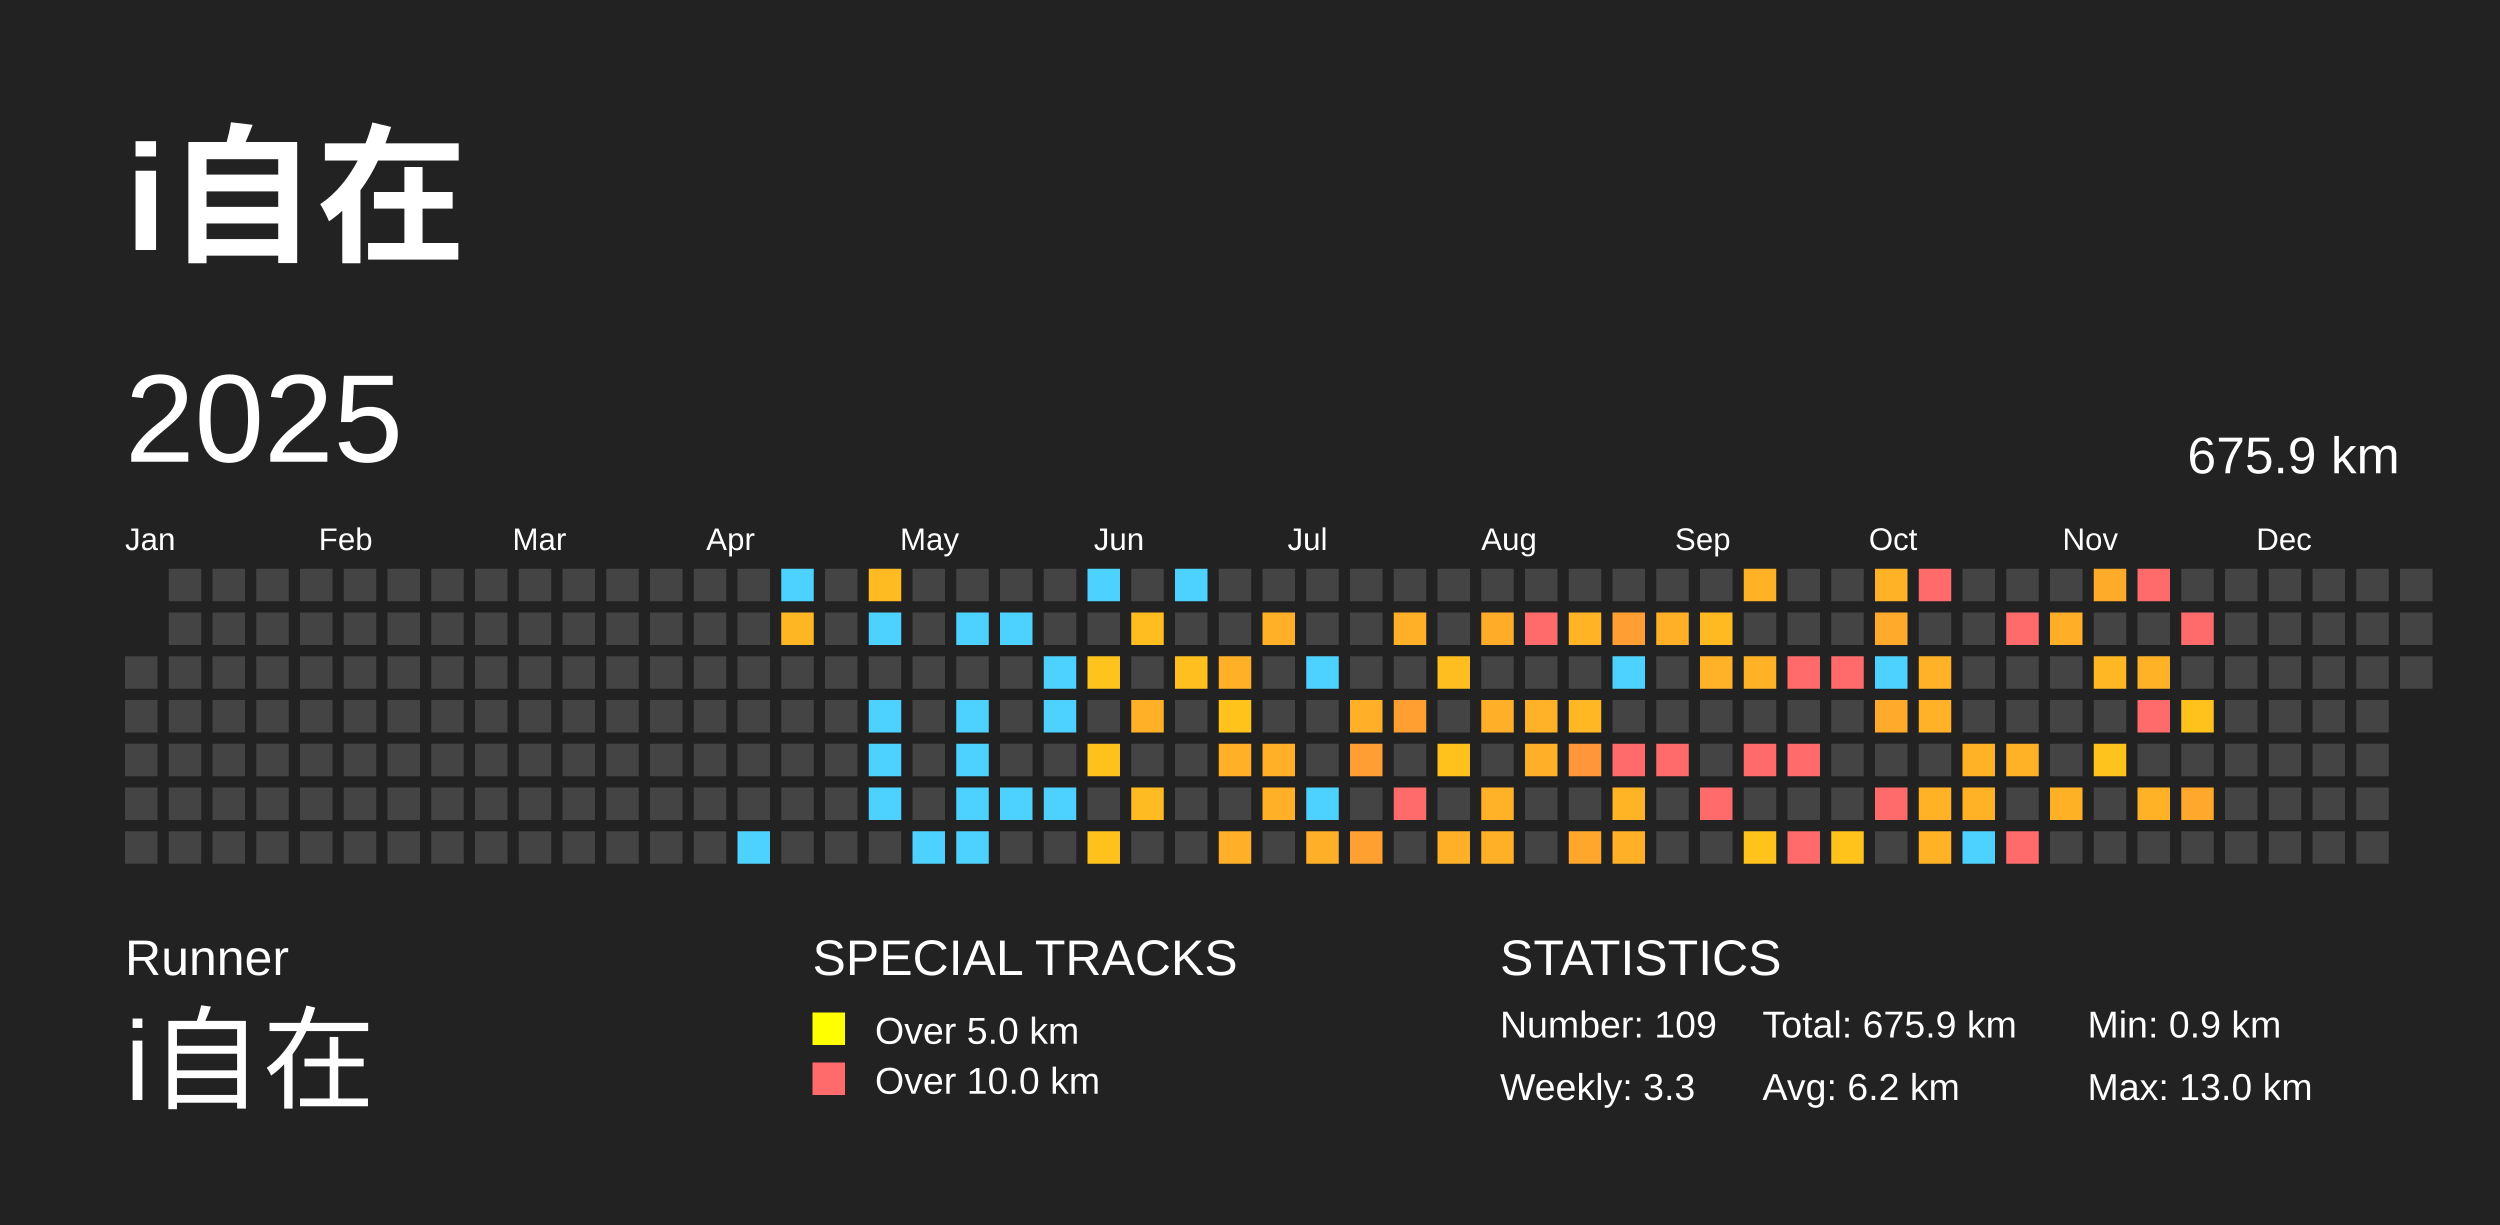
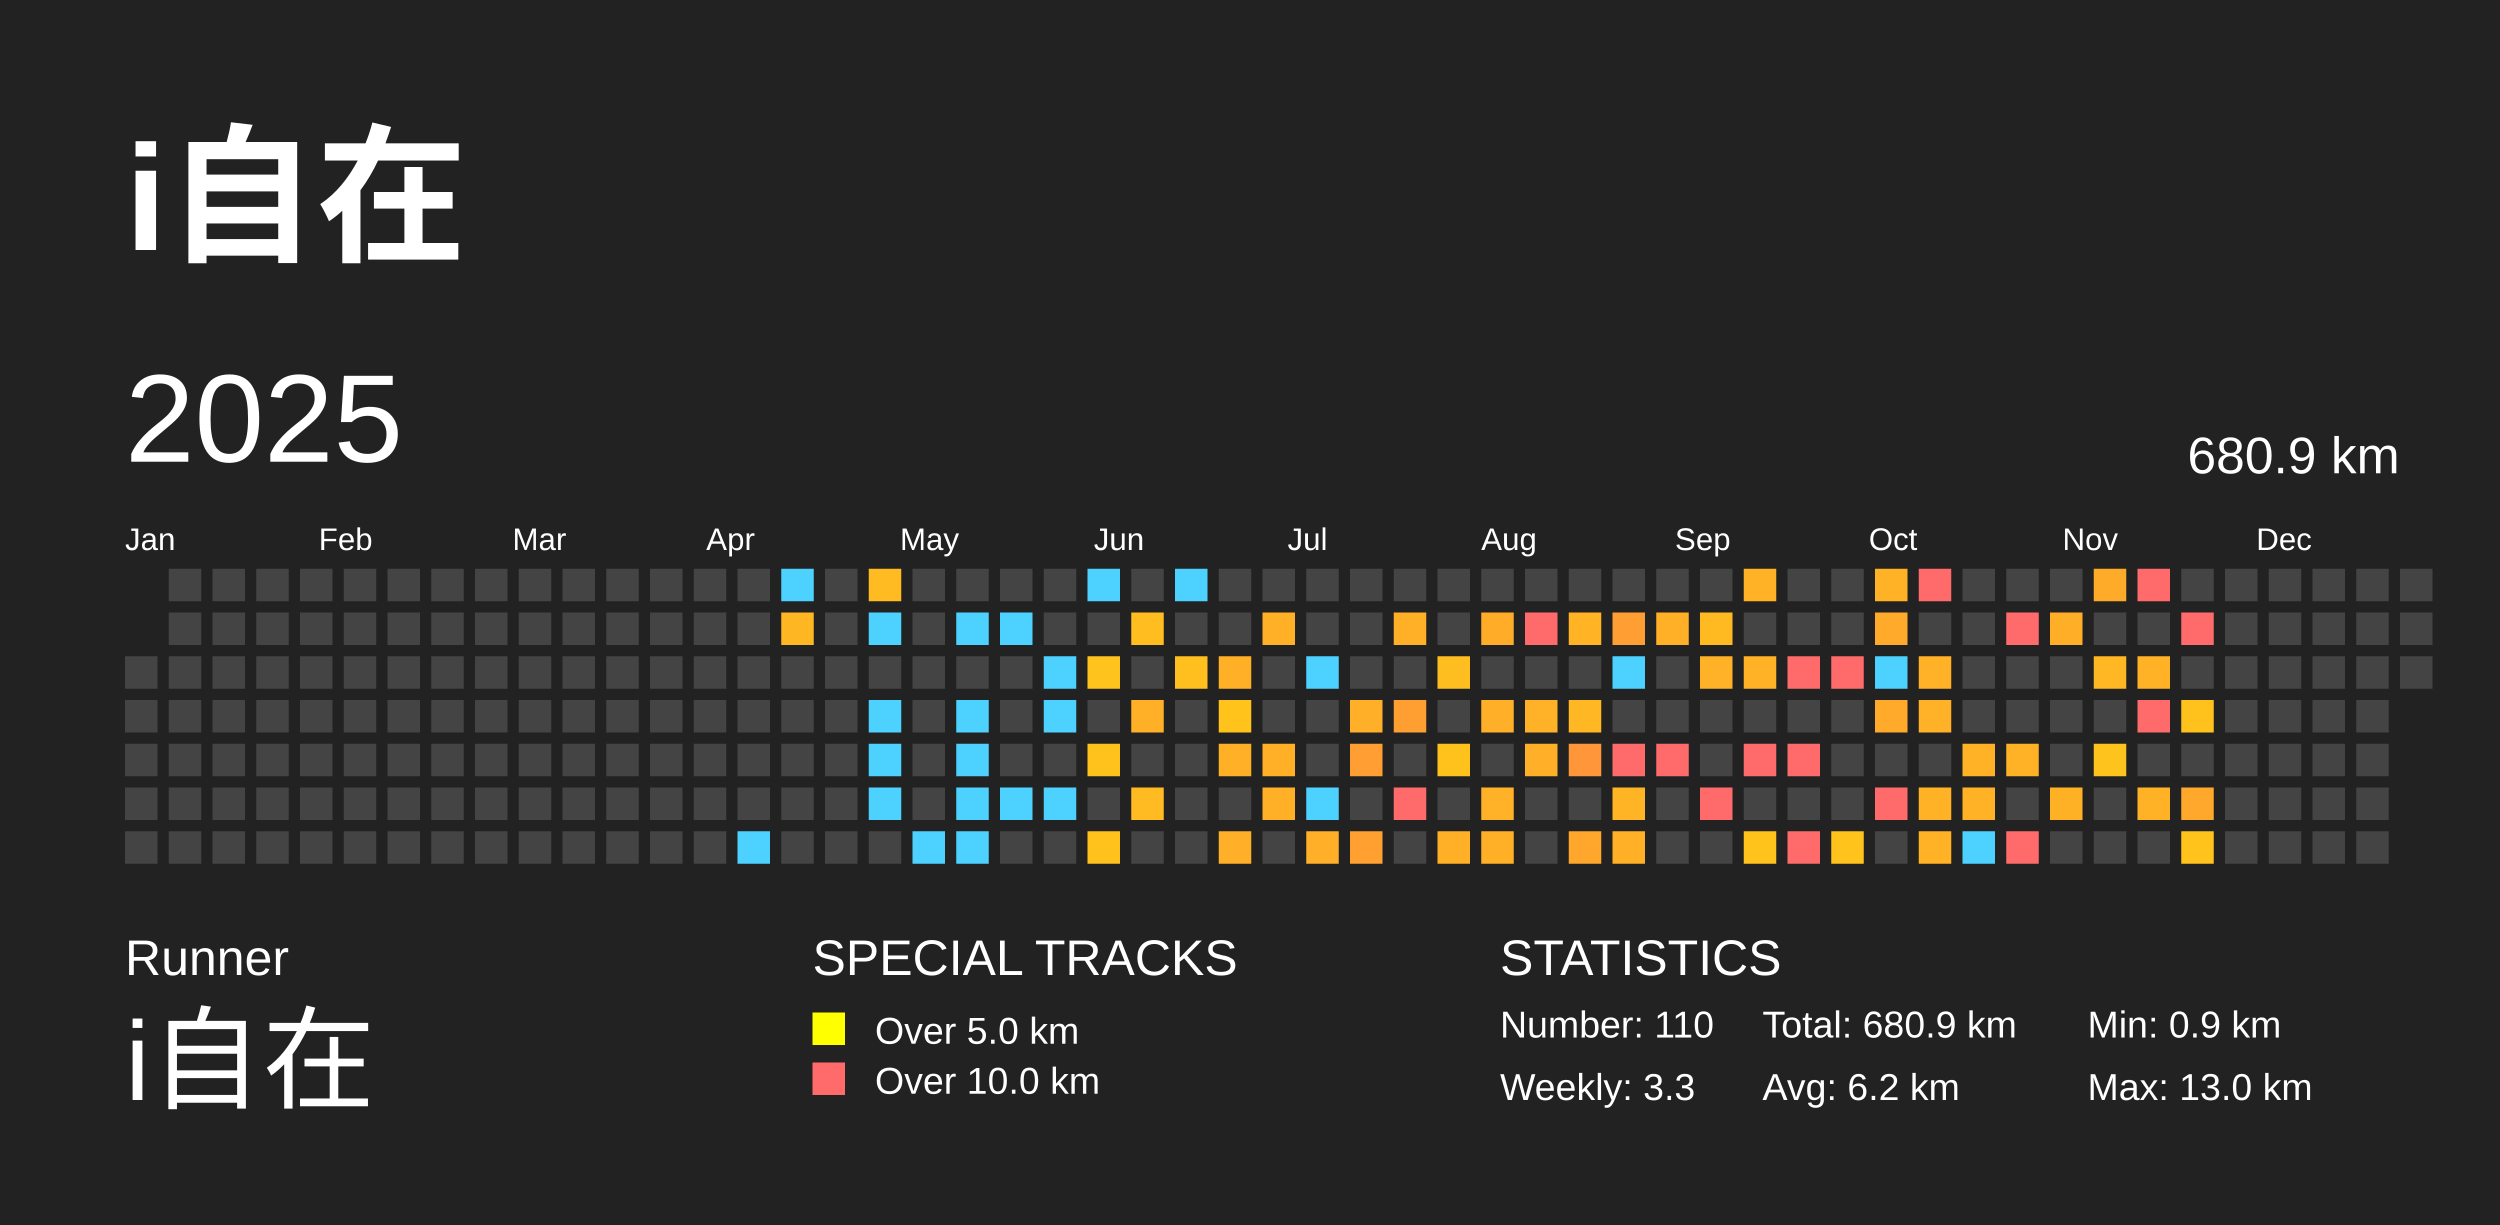
<svg xmlns="http://www.w3.org/2000/svg" baseProfile="full" height="98mm" version="1.1" viewBox="0,0,200,98" width="200mm">
  <defs />
  <rect fill="#222222" height="98" width="200" x="0" y="0" />
  <text fill="#FFFFFF" style="font-size:12px; font-family:Arial; font-weight:bold;" x="10" y="20">i自在</text>
  <text fill="#FFFFFF" style="font-size:4px; font-family:Arial" x="10" y="78">Runner</text>
  <text fill="#FFFFFF" style="font-size:9px; font-family:Arial" x="10" y="88">i自在</text>
  <text fill="#FFFFFF" style="font-size:4px; font-family:Arial" x="65" y="78">SPECIAL TRACKS</text>
  <rect fill="#FFFF00" height="2.6" width="2.6" x="65" y="81" />
  <text fill="#FFFFFF" style="font-size:3px; font-family:Arial" x="70" y="83.5">Over 5.0 km</text>
  <rect fill="#FF6B6B" height="2.6" width="2.6" x="65" y="85" />
  <text fill="#FFFFFF" style="font-size:3px; font-family:Arial" x="70" y="87.5">Over 10.0 km</text>
  <text fill="#FFFFFF" style="font-size:4px; font-family:Arial" x="120" y="78">STATISTICS</text>
-   <text fill="#FFFFFF" style="font-size:3px; font-family:Arial" x="120" y="83">Number: 109</text>
+   <text fill="#FFFFFF" style="font-size:3px; font-family:Arial" x="120" y="83">Number: 110</text>
  <text fill="#FFFFFF" style="font-size:3px; font-family:Arial" x="120" y="88">Weekly: 3.3</text>
-   <text fill="#FFFFFF" style="font-size:3px; font-family:Arial" x="141" y="83">Total: 675.9 km</text>
+   <text fill="#FFFFFF" style="font-size:3px; font-family:Arial" x="141" y="83">Total: 680.9 km</text>
  <text fill="#FFFFFF" style="font-size:3px; font-family:Arial" x="141" y="88">Avg: 6.2 km</text>
  <text fill="#FFFFFF" style="font-size:3px; font-family:Arial" x="167" y="83">Min: 0.9 km</text>
  <text fill="#FFFFFF" style="font-size:3px; font-family:Arial" x="167" y="88">Max: 13.0 km</text>
  <text dominant-baseline="hanging" fill="#FFFFFF" style="font-size:10.0px; font-family:Arial;" x="10" y="30">2025</text>
-   <text dominant-baseline="hanging" fill="#FFFFFF" style="font-size:4.125px; font-family:Arial;" x="175" y="35">675.9 km</text>
+   <text dominant-baseline="hanging" fill="#FFFFFF" style="font-size:4.125px; font-family:Arial;" x="175" y="35">680.9 km</text>
  <text fill="#FFFFFF" style="font-size:2.5px; font-family:Arial" x="10.0" y="44">Jan</text>
  <text fill="#FFFFFF" style="font-size:2.5px; font-family:Arial" x="25.5" y="44">Feb</text>
  <text fill="#FFFFFF" style="font-size:2.5px; font-family:Arial" x="41.0" y="44">Mar</text>
  <text fill="#FFFFFF" style="font-size:2.5px; font-family:Arial" x="56.5" y="44">Apr</text>
  <text fill="#FFFFFF" style="font-size:2.5px; font-family:Arial" x="72.0" y="44">May</text>
  <text fill="#FFFFFF" style="font-size:2.5px; font-family:Arial" x="87.5" y="44">Jun</text>
  <text fill="#FFFFFF" style="font-size:2.5px; font-family:Arial" x="103.0" y="44">Jul</text>
  <text fill="#FFFFFF" style="font-size:2.5px; font-family:Arial" x="118.5" y="44">Aug</text>
  <text fill="#FFFFFF" style="font-size:2.5px; font-family:Arial" x="134.0" y="44">Sep</text>
  <text fill="#FFFFFF" style="font-size:2.5px; font-family:Arial" x="149.5" y="44">Oct</text>
  <text fill="#FFFFFF" style="font-size:2.5px; font-family:Arial" x="165.0" y="44">Nov</text>
  <text fill="#FFFFFF" style="font-size:2.5px; font-family:Arial" x="180.5" y="44">Dec</text>
  <rect fill="#444444" height="2.6" width="2.6" x="10.0" y="52.5" />
  <rect fill="#444444" height="2.6" width="2.6" x="10.0" y="56.0" />
  <rect fill="#444444" height="2.6" width="2.6" x="10.0" y="59.5" />
  <rect fill="#444444" height="2.6" width="2.6" x="10.0" y="63.0" />
  <rect fill="#444444" height="2.6" width="2.6" x="10.0" y="66.5" />
  <rect fill="#444444" height="2.6" width="2.6" x="13.5" y="45.5" />
  <rect fill="#444444" height="2.6" width="2.6" x="13.5" y="49.0" />
  <rect fill="#444444" height="2.6" width="2.6" x="13.5" y="52.5" />
  <rect fill="#444444" height="2.6" width="2.6" x="13.5" y="56.0" />
  <rect fill="#444444" height="2.6" width="2.6" x="13.5" y="59.5" />
  <rect fill="#444444" height="2.6" width="2.6" x="13.5" y="63.0" />
  <rect fill="#444444" height="2.6" width="2.6" x="13.5" y="66.5" />
  <rect fill="#444444" height="2.6" width="2.6" x="17.0" y="45.5" />
  <rect fill="#444444" height="2.6" width="2.6" x="17.0" y="49.0" />
  <rect fill="#444444" height="2.6" width="2.6" x="17.0" y="52.5" />
  <rect fill="#444444" height="2.6" width="2.6" x="17.0" y="56.0" />
  <rect fill="#444444" height="2.6" width="2.6" x="17.0" y="59.5" />
  <rect fill="#444444" height="2.6" width="2.6" x="17.0" y="63.0" />
  <rect fill="#444444" height="2.6" width="2.6" x="17.0" y="66.5" />
  <rect fill="#444444" height="2.6" width="2.6" x="20.5" y="45.5" />
  <rect fill="#444444" height="2.6" width="2.6" x="20.5" y="49.0" />
  <rect fill="#444444" height="2.6" width="2.6" x="20.5" y="52.5" />
  <rect fill="#444444" height="2.6" width="2.6" x="20.5" y="56.0" />
  <rect fill="#444444" height="2.6" width="2.6" x="20.5" y="59.5" />
  <rect fill="#444444" height="2.6" width="2.6" x="20.5" y="63.0" />
  <rect fill="#444444" height="2.6" width="2.6" x="20.5" y="66.5" />
  <rect fill="#444444" height="2.6" width="2.6" x="24.0" y="45.5" />
  <rect fill="#444444" height="2.6" width="2.6" x="24.0" y="49.0" />
  <rect fill="#444444" height="2.6" width="2.6" x="24.0" y="52.5" />
  <rect fill="#444444" height="2.6" width="2.6" x="24.0" y="56.0" />
  <rect fill="#444444" height="2.6" width="2.6" x="24.0" y="59.5" />
  <rect fill="#444444" height="2.6" width="2.6" x="24.0" y="63.0" />
  <rect fill="#444444" height="2.6" width="2.6" x="24.0" y="66.5" />
  <rect fill="#444444" height="2.6" width="2.6" x="27.5" y="45.5" />
  <rect fill="#444444" height="2.6" width="2.6" x="27.5" y="49.0" />
  <rect fill="#444444" height="2.6" width="2.6" x="27.5" y="52.5" />
  <rect fill="#444444" height="2.6" width="2.6" x="27.5" y="56.0" />
  <rect fill="#444444" height="2.6" width="2.6" x="27.5" y="59.5" />
  <rect fill="#444444" height="2.6" width="2.6" x="27.5" y="63.0" />
  <rect fill="#444444" height="2.6" width="2.6" x="27.5" y="66.5" />
  <rect fill="#444444" height="2.6" width="2.6" x="31.0" y="45.5" />
  <rect fill="#444444" height="2.6" width="2.6" x="31.0" y="49.0" />
  <rect fill="#444444" height="2.6" width="2.6" x="31.0" y="52.5" />
  <rect fill="#444444" height="2.6" width="2.6" x="31.0" y="56.0" />
  <rect fill="#444444" height="2.6" width="2.6" x="31.0" y="59.5" />
  <rect fill="#444444" height="2.6" width="2.6" x="31.0" y="63.0" />
  <rect fill="#444444" height="2.6" width="2.6" x="31.0" y="66.5" />
  <rect fill="#444444" height="2.6" width="2.6" x="34.5" y="45.5" />
  <rect fill="#444444" height="2.6" width="2.6" x="34.5" y="49.0" />
  <rect fill="#444444" height="2.6" width="2.6" x="34.5" y="52.5" />
  <rect fill="#444444" height="2.6" width="2.6" x="34.5" y="56.0" />
  <rect fill="#444444" height="2.6" width="2.6" x="34.5" y="59.5" />
  <rect fill="#444444" height="2.6" width="2.6" x="34.5" y="63.0" />
  <rect fill="#444444" height="2.6" width="2.6" x="34.5" y="66.5" />
  <rect fill="#444444" height="2.6" width="2.6" x="38.0" y="45.5" />
  <rect fill="#444444" height="2.6" width="2.6" x="38.0" y="49.0" />
  <rect fill="#444444" height="2.6" width="2.6" x="38.0" y="52.5" />
  <rect fill="#444444" height="2.6" width="2.6" x="38.0" y="56.0" />
  <rect fill="#444444" height="2.6" width="2.6" x="38.0" y="59.5" />
  <rect fill="#444444" height="2.6" width="2.6" x="38.0" y="63.0" />
  <rect fill="#444444" height="2.6" width="2.6" x="38.0" y="66.5" />
  <rect fill="#444444" height="2.6" width="2.6" x="41.5" y="45.5" />
  <rect fill="#444444" height="2.6" width="2.6" x="41.5" y="49.0" />
  <rect fill="#444444" height="2.6" width="2.6" x="41.5" y="52.5" />
  <rect fill="#444444" height="2.6" width="2.6" x="41.5" y="56.0" />
  <rect fill="#444444" height="2.6" width="2.6" x="41.5" y="59.5" />
  <rect fill="#444444" height="2.6" width="2.6" x="41.5" y="63.0" />
  <rect fill="#444444" height="2.6" width="2.6" x="41.5" y="66.5" />
  <rect fill="#444444" height="2.6" width="2.6" x="45.0" y="45.5" />
  <rect fill="#444444" height="2.6" width="2.6" x="45.0" y="49.0" />
  <rect fill="#444444" height="2.6" width="2.6" x="45.0" y="52.5" />
  <rect fill="#444444" height="2.6" width="2.6" x="45.0" y="56.0" />
  <rect fill="#444444" height="2.6" width="2.6" x="45.0" y="59.5" />
  <rect fill="#444444" height="2.6" width="2.6" x="45.0" y="63.0" />
  <rect fill="#444444" height="2.6" width="2.6" x="45.0" y="66.5" />
  <rect fill="#444444" height="2.6" width="2.6" x="48.5" y="45.5" />
  <rect fill="#444444" height="2.6" width="2.6" x="48.5" y="49.0" />
  <rect fill="#444444" height="2.6" width="2.6" x="48.5" y="52.5" />
  <rect fill="#444444" height="2.6" width="2.6" x="48.5" y="56.0" />
  <rect fill="#444444" height="2.6" width="2.6" x="48.5" y="59.5" />
  <rect fill="#444444" height="2.6" width="2.6" x="48.5" y="63.0" />
  <rect fill="#444444" height="2.6" width="2.6" x="48.5" y="66.5" />
  <rect fill="#444444" height="2.6" width="2.6" x="52.0" y="45.5" />
  <rect fill="#444444" height="2.6" width="2.6" x="52.0" y="49.0" />
  <rect fill="#444444" height="2.6" width="2.6" x="52.0" y="52.5" />
  <rect fill="#444444" height="2.6" width="2.6" x="52.0" y="56.0" />
  <rect fill="#444444" height="2.6" width="2.6" x="52.0" y="59.5" />
  <rect fill="#444444" height="2.6" width="2.6" x="52.0" y="63.0" />
  <rect fill="#444444" height="2.6" width="2.6" x="52.0" y="66.5" />
  <rect fill="#444444" height="2.6" width="2.6" x="55.5" y="45.5" />
  <rect fill="#444444" height="2.6" width="2.6" x="55.5" y="49.0" />
  <rect fill="#444444" height="2.6" width="2.6" x="55.5" y="52.5" />
  <rect fill="#444444" height="2.6" width="2.6" x="55.5" y="56.0" />
  <rect fill="#444444" height="2.6" width="2.6" x="55.5" y="59.5" />
  <rect fill="#444444" height="2.6" width="2.6" x="55.5" y="63.0" />
  <rect fill="#444444" height="2.6" width="2.6" x="55.5" y="66.5" />
  <rect fill="#444444" height="2.6" width="2.6" x="59.0" y="45.5" />
  <rect fill="#444444" height="2.6" width="2.6" x="59.0" y="49.0" />
  <rect fill="#444444" height="2.6" width="2.6" x="59.0" y="52.5" />
  <rect fill="#444444" height="2.6" width="2.6" x="59.0" y="56.0" />
  <rect fill="#444444" height="2.6" width="2.6" x="59.0" y="59.5" />
  <rect fill="#444444" height="2.6" width="2.6" x="59.0" y="63.0" />
  <rect fill="#4dd2ff" height="2.6" width="2.6" x="59.0" y="66.5" />
  <rect fill="#4dd2ff" height="2.6" width="2.6" x="62.5" y="45.5" />
  <rect fill="#ffb623" height="2.6" width="2.6" x="62.5" y="49.0" />
  <rect fill="#444444" height="2.6" width="2.6" x="62.5" y="52.5" />
  <rect fill="#444444" height="2.6" width="2.6" x="62.5" y="56.0" />
  <rect fill="#444444" height="2.6" width="2.6" x="62.5" y="59.5" />
  <rect fill="#444444" height="2.6" width="2.6" x="62.5" y="63.0" />
  <rect fill="#444444" height="2.6" width="2.6" x="62.5" y="66.5" />
  <rect fill="#444444" height="2.6" width="2.6" x="66.0" y="45.5" />
  <rect fill="#444444" height="2.6" width="2.6" x="66.0" y="49.0" />
  <rect fill="#444444" height="2.6" width="2.6" x="66.0" y="52.5" />
  <rect fill="#444444" height="2.6" width="2.6" x="66.0" y="56.0" />
  <rect fill="#444444" height="2.6" width="2.6" x="66.0" y="59.5" />
  <rect fill="#444444" height="2.6" width="2.6" x="66.0" y="63.0" />
  <rect fill="#444444" height="2.6" width="2.6" x="66.0" y="66.5" />
  <rect fill="#ffbb21" height="2.6" width="2.6" x="69.5" y="45.5" />
  <rect fill="#4dd2ff" height="2.6" width="2.6" x="69.5" y="49.0" />
  <rect fill="#444444" height="2.6" width="2.6" x="69.5" y="52.5" />
  <rect fill="#4dd2ff" height="2.6" width="2.6" x="69.5" y="56.0" />
  <rect fill="#4dd2ff" height="2.6" width="2.6" x="69.5" y="59.5" />
  <rect fill="#4dd2ff" height="2.6" width="2.6" x="69.5" y="63.0" />
  <rect fill="#444444" height="2.6" width="2.6" x="69.5" y="66.5" />
  <rect fill="#444444" height="2.6" width="2.6" x="73.0" y="45.5" />
  <rect fill="#444444" height="2.6" width="2.6" x="73.0" y="49.0" />
  <rect fill="#444444" height="2.6" width="2.6" x="73.0" y="52.5" />
  <rect fill="#444444" height="2.6" width="2.6" x="73.0" y="56.0" />
  <rect fill="#444444" height="2.6" width="2.6" x="73.0" y="59.5" />
  <rect fill="#444444" height="2.6" width="2.6" x="73.0" y="63.0" />
  <rect fill="#4dd2ff" height="2.6" width="2.6" x="73.0" y="66.5" />
  <rect fill="#444444" height="2.6" width="2.6" x="76.5" y="45.5" />
  <rect fill="#4dd2ff" height="2.6" width="2.6" x="76.5" y="49.0" />
  <rect fill="#444444" height="2.6" width="2.6" x="76.5" y="52.5" />
  <rect fill="#4dd2ff" height="2.6" width="2.6" x="76.5" y="56.0" />
  <rect fill="#4dd2ff" height="2.6" width="2.6" x="76.5" y="59.5" />
  <rect fill="#4dd2ff" height="2.6" width="2.6" x="76.5" y="63.0" />
  <rect fill="#4dd2ff" height="2.6" width="2.6" x="76.5" y="66.5" />
  <rect fill="#444444" height="2.6" width="2.6" x="80.0" y="45.5" />
  <rect fill="#4dd2ff" height="2.6" width="2.6" x="80.0" y="49.0" />
  <rect fill="#444444" height="2.6" width="2.6" x="80.0" y="52.5" />
  <rect fill="#444444" height="2.6" width="2.6" x="80.0" y="56.0" />
  <rect fill="#444444" height="2.6" width="2.6" x="80.0" y="59.5" />
  <rect fill="#4dd2ff" height="2.6" width="2.6" x="80.0" y="63.0" />
  <rect fill="#444444" height="2.6" width="2.6" x="80.0" y="66.5" />
  <rect fill="#444444" height="2.6" width="2.6" x="83.5" y="45.5" />
  <rect fill="#444444" height="2.6" width="2.6" x="83.5" y="49.0" />
  <rect fill="#4dd2ff" height="2.6" width="2.6" x="83.5" y="52.5" />
  <rect fill="#4dd2ff" height="2.6" width="2.6" x="83.5" y="56.0" />
  <rect fill="#444444" height="2.6" width="2.6" x="83.5" y="59.5" />
  <rect fill="#4dd2ff" height="2.6" width="2.6" x="83.5" y="63.0" />
  <rect fill="#444444" height="2.6" width="2.6" x="83.5" y="66.5" />
  <rect fill="#4dd2ff" height="2.6" width="2.6" x="87.0" y="45.5" />
  <rect fill="#444444" height="2.6" width="2.6" x="87.0" y="49.0" />
  <rect fill="#ffc31d" height="2.6" width="2.6" x="87.0" y="52.5" />
  <rect fill="#444444" height="2.6" width="2.6" x="87.0" y="56.0" />
  <rect fill="#ffc21d" height="2.6" width="2.6" x="87.0" y="59.5" />
  <rect fill="#444444" height="2.6" width="2.6" x="87.0" y="63.0" />
  <rect fill="#ffc21d" height="2.6" width="2.6" x="87.0" y="66.5" />
  <rect fill="#444444" height="2.6" width="2.6" x="90.5" y="45.5" />
  <rect fill="#ffbd1f" height="2.6" width="2.6" x="90.5" y="49.0" />
  <rect fill="#444444" height="2.6" width="2.6" x="90.5" y="52.5" />
  <rect fill="#ffb027" height="2.6" width="2.6" x="90.5" y="56.0" />
  <rect fill="#444444" height="2.6" width="2.6" x="90.5" y="59.5" />
  <rect fill="#ffbb21" height="2.6" width="2.6" x="90.5" y="63.0" />
  <rect fill="#444444" height="2.6" width="2.6" x="90.5" y="66.5" />
  <rect fill="#4dd2ff" height="2.6" width="2.6" x="94.0" y="45.5" />
  <rect fill="#444444" height="2.6" width="2.6" x="94.0" y="49.0" />
  <rect fill="#ffbf1e" height="2.6" width="2.6" x="94.0" y="52.5" />
  <rect fill="#444444" height="2.6" width="2.6" x="94.0" y="56.0" />
  <rect fill="#444444" height="2.6" width="2.6" x="94.0" y="59.5" />
  <rect fill="#444444" height="2.6" width="2.6" x="94.0" y="63.0" />
  <rect fill="#444444" height="2.6" width="2.6" x="94.0" y="66.5" />
  <rect fill="#444444" height="2.6" width="2.6" x="97.5" y="45.5" />
  <rect fill="#444444" height="2.6" width="2.6" x="97.5" y="49.0" />
  <rect fill="#ffb027" height="2.6" width="2.6" x="97.5" y="52.5" />
  <rect fill="#ffc31c" height="2.6" width="2.6" x="97.5" y="56.0" />
  <rect fill="#ffb027" height="2.6" width="2.6" x="97.5" y="59.5" />
  <rect fill="#444444" height="2.6" width="2.6" x="97.5" y="63.0" />
  <rect fill="#ffaf28" height="2.6" width="2.6" x="97.5" y="66.5" />
  <rect fill="#444444" height="2.6" width="2.6" x="101.0" y="45.5" />
  <rect fill="#ffb027" height="2.6" width="2.6" x="101.0" y="49.0" />
  <rect fill="#444444" height="2.6" width="2.6" x="101.0" y="52.5" />
  <rect fill="#444444" height="2.6" width="2.6" x="101.0" y="56.0" />
  <rect fill="#ffb027" height="2.6" width="2.6" x="101.0" y="59.5" />
  <rect fill="#ffb027" height="2.6" width="2.6" x="101.0" y="63.0" />
  <rect fill="#444444" height="2.6" width="2.6" x="101.0" y="66.5" />
  <rect fill="#444444" height="2.6" width="2.6" x="104.5" y="45.5" />
  <rect fill="#444444" height="2.6" width="2.6" x="104.5" y="49.0" />
  <rect fill="#4dd2ff" height="2.6" width="2.6" x="104.5" y="52.5" />
  <rect fill="#444444" height="2.6" width="2.6" x="104.5" y="56.0" />
  <rect fill="#444444" height="2.6" width="2.6" x="104.5" y="59.5" />
  <rect fill="#4dd2ff" height="2.6" width="2.6" x="104.5" y="63.0" />
  <rect fill="#ffaf28" height="2.6" width="2.6" x="104.5" y="66.5" />
  <rect fill="#444444" height="2.6" width="2.6" x="108.0" y="45.5" />
  <rect fill="#444444" height="2.6" width="2.6" x="108.0" y="49.0" />
  <rect fill="#444444" height="2.6" width="2.6" x="108.0" y="52.5" />
  <rect fill="#ffaf28" height="2.6" width="2.6" x="108.0" y="56.0" />
  <rect fill="#ff9e33" height="2.6" width="2.6" x="108.0" y="59.5" />
  <rect fill="#444444" height="2.6" width="2.6" x="108.0" y="63.0" />
  <rect fill="#ffa031" height="2.6" width="2.6" x="108.0" y="66.5" />
  <rect fill="#444444" height="2.6" width="2.6" x="111.5" y="45.5" />
  <rect fill="#ffb027" height="2.6" width="2.6" x="111.5" y="49.0" />
  <rect fill="#444444" height="2.6" width="2.6" x="111.5" y="52.5" />
  <rect fill="#ff9f32" height="2.6" width="2.6" x="111.5" y="56.0" />
  <rect fill="#444444" height="2.6" width="2.6" x="111.5" y="59.5" />
  <rect fill="#FF6B6B" height="2.6" width="2.6" x="111.5" y="63.0" />
  <rect fill="#444444" height="2.6" width="2.6" x="111.5" y="66.5" />
  <rect fill="#444444" height="2.6" width="2.6" x="115.0" y="45.5" />
  <rect fill="#444444" height="2.6" width="2.6" x="115.0" y="49.0" />
  <rect fill="#ffbe1f" height="2.6" width="2.6" x="115.0" y="52.5" />
  <rect fill="#444444" height="2.6" width="2.6" x="115.0" y="56.0" />
  <rect fill="#ffc21d" height="2.6" width="2.6" x="115.0" y="59.5" />
  <rect fill="#444444" height="2.6" width="2.6" x="115.0" y="63.0" />
  <rect fill="#ffb027" height="2.6" width="2.6" x="115.0" y="66.5" />
  <rect fill="#444444" height="2.6" width="2.6" x="118.5" y="45.5" />
  <rect fill="#ffad29" height="2.6" width="2.6" x="118.5" y="49.0" />
  <rect fill="#444444" height="2.6" width="2.6" x="118.5" y="52.5" />
  <rect fill="#ffaf28" height="2.6" width="2.6" x="118.5" y="56.0" />
  <rect fill="#444444" height="2.6" width="2.6" x="118.5" y="59.5" />
  <rect fill="#ffb127" height="2.6" width="2.6" x="118.5" y="63.0" />
  <rect fill="#ffb027" height="2.6" width="2.6" x="118.5" y="66.5" />
  <rect fill="#444444" height="2.6" width="2.6" x="122.0" y="45.5" />
  <rect fill="#FF6B6B" height="2.6" width="2.6" x="122.0" y="49.0" />
  <rect fill="#444444" height="2.6" width="2.6" x="122.0" y="52.5" />
  <rect fill="#ffb127" height="2.6" width="2.6" x="122.0" y="56.0" />
  <rect fill="#ffaf28" height="2.6" width="2.6" x="122.0" y="59.5" />
  <rect fill="#444444" height="2.6" width="2.6" x="122.0" y="63.0" />
  <rect fill="#444444" height="2.6" width="2.6" x="122.0" y="66.5" />
  <rect fill="#444444" height="2.6" width="2.6" x="125.5" y="45.5" />
  <rect fill="#ffb325" height="2.6" width="2.6" x="125.5" y="49.0" />
  <rect fill="#444444" height="2.6" width="2.6" x="125.5" y="52.5" />
  <rect fill="#ffb723" height="2.6" width="2.6" x="125.5" y="56.0" />
  <rect fill="#ff9639" height="2.6" width="2.6" x="125.5" y="59.5" />
  <rect fill="#444444" height="2.6" width="2.6" x="125.5" y="63.0" />
  <rect fill="#ffa72d" height="2.6" width="2.6" x="125.5" y="66.5" />
  <rect fill="#444444" height="2.6" width="2.6" x="129.0" y="45.5" />
  <rect fill="#ff9e33" height="2.6" width="2.6" x="129.0" y="49.0" />
  <rect fill="#4dd2ff" height="2.6" width="2.6" x="129.0" y="52.5" />
  <rect fill="#444444" height="2.6" width="2.6" x="129.0" y="56.0" />
  <rect fill="#FF6B6B" height="2.6" width="2.6" x="129.0" y="59.5" />
  <rect fill="#ffb425" height="2.6" width="2.6" x="129.0" y="63.0" />
  <rect fill="#ffb027" height="2.6" width="2.6" x="129.0" y="66.5" />
  <rect fill="#444444" height="2.6" width="2.6" x="132.5" y="45.5" />
  <rect fill="#ffb027" height="2.6" width="2.6" x="132.5" y="49.0" />
  <rect fill="#444444" height="2.6" width="2.6" x="132.5" y="52.5" />
  <rect fill="#444444" height="2.6" width="2.6" x="132.5" y="56.0" />
  <rect fill="#FF6B6B" height="2.6" width="2.6" x="132.5" y="59.5" />
  <rect fill="#444444" height="2.6" width="2.6" x="132.5" y="63.0" />
  <rect fill="#444444" height="2.6" width="2.6" x="132.5" y="66.5" />
  <rect fill="#444444" height="2.6" width="2.6" x="136.0" y="45.5" />
  <rect fill="#ffba21" height="2.6" width="2.6" x="136.0" y="49.0" />
  <rect fill="#ffb127" height="2.6" width="2.6" x="136.0" y="52.5" />
  <rect fill="#444444" height="2.6" width="2.6" x="136.0" y="56.0" />
  <rect fill="#444444" height="2.6" width="2.6" x="136.0" y="59.5" />
  <rect fill="#FF6B6B" height="2.6" width="2.6" x="136.0" y="63.0" />
  <rect fill="#444444" height="2.6" width="2.6" x="136.0" y="66.5" />
  <rect fill="#ffb226" height="2.6" width="2.6" x="139.5" y="45.5" />
  <rect fill="#444444" height="2.6" width="2.6" x="139.5" y="49.0" />
  <rect fill="#ffb226" height="2.6" width="2.6" x="139.5" y="52.5" />
  <rect fill="#444444" height="2.6" width="2.6" x="139.5" y="56.0" />
  <rect fill="#FF6B6B" height="2.6" width="2.6" x="139.5" y="59.5" />
  <rect fill="#444444" height="2.6" width="2.6" x="139.5" y="63.0" />
  <rect fill="#ffc31c" height="2.6" width="2.6" x="139.5" y="66.5" />
  <rect fill="#444444" height="2.6" width="2.6" x="143.0" y="45.5" />
  <rect fill="#444444" height="2.6" width="2.6" x="143.0" y="49.0" />
  <rect fill="#FF6B6B" height="2.6" width="2.6" x="143.0" y="52.5" />
  <rect fill="#444444" height="2.6" width="2.6" x="143.0" y="56.0" />
  <rect fill="#FF6B6B" height="2.6" width="2.6" x="143.0" y="59.5" />
  <rect fill="#444444" height="2.6" width="2.6" x="143.0" y="63.0" />
  <rect fill="#FF6B6B" height="2.6" width="2.6" x="143.0" y="66.5" />
  <rect fill="#444444" height="2.6" width="2.6" x="146.5" y="45.5" />
  <rect fill="#444444" height="2.6" width="2.6" x="146.5" y="49.0" />
  <rect fill="#FF6B6B" height="2.6" width="2.6" x="146.5" y="52.5" />
  <rect fill="#444444" height="2.6" width="2.6" x="146.5" y="56.0" />
  <rect fill="#444444" height="2.6" width="2.6" x="146.5" y="59.5" />
  <rect fill="#444444" height="2.6" width="2.6" x="146.5" y="63.0" />
  <rect fill="#ffc31c" height="2.6" width="2.6" x="146.5" y="66.5" />
  <rect fill="#ffb226" height="2.6" width="2.6" x="150.0" y="45.5" />
  <rect fill="#ffaa2b" height="2.6" width="2.6" x="150.0" y="49.0" />
  <rect fill="#4dd2ff" height="2.6" width="2.6" x="150.0" y="52.5" />
  <rect fill="#ffaa2b" height="2.6" width="2.6" x="150.0" y="56.0" />
  <rect fill="#444444" height="2.6" width="2.6" x="150.0" y="59.5" />
  <rect fill="#FF6B6B" height="2.6" width="2.6" x="150.0" y="63.0" />
  <rect fill="#444444" height="2.6" width="2.6" x="150.0" y="66.5" />
  <rect fill="#FF6B6B" height="2.6" width="2.6" x="153.5" y="45.5" />
  <rect fill="#444444" height="2.6" width="2.6" x="153.5" y="49.0" />
  <rect fill="#ffb127" height="2.6" width="2.6" x="153.5" y="52.5" />
  <rect fill="#ffb127" height="2.6" width="2.6" x="153.5" y="56.0" />
  <rect fill="#444444" height="2.6" width="2.6" x="153.5" y="59.5" />
  <rect fill="#ffb226" height="2.6" width="2.6" x="153.5" y="63.0" />
  <rect fill="#ffb226" height="2.6" width="2.6" x="153.5" y="66.5" />
  <rect fill="#444444" height="2.6" width="2.6" x="157.0" y="45.5" />
  <rect fill="#444444" height="2.6" width="2.6" x="157.0" y="49.0" />
  <rect fill="#444444" height="2.6" width="2.6" x="157.0" y="52.5" />
  <rect fill="#444444" height="2.6" width="2.6" x="157.0" y="56.0" />
  <rect fill="#ffb226" height="2.6" width="2.6" x="157.0" y="59.5" />
  <rect fill="#ffb226" height="2.6" width="2.6" x="157.0" y="63.0" />
  <rect fill="#4dd2ff" height="2.6" width="2.6" x="157.0" y="66.5" />
  <rect fill="#444444" height="2.6" width="2.6" x="160.5" y="45.5" />
  <rect fill="#FF6B6B" height="2.6" width="2.6" x="160.5" y="49.0" />
  <rect fill="#444444" height="2.6" width="2.6" x="160.5" y="52.5" />
  <rect fill="#444444" height="2.6" width="2.6" x="160.5" y="56.0" />
  <rect fill="#ffb226" height="2.6" width="2.6" x="160.5" y="59.5" />
  <rect fill="#444444" height="2.6" width="2.6" x="160.5" y="63.0" />
  <rect fill="#FF6B6B" height="2.6" width="2.6" x="160.5" y="66.5" />
  <rect fill="#444444" height="2.6" width="2.6" x="164.0" y="45.5" />
  <rect fill="#ffae28" height="2.6" width="2.6" x="164.0" y="49.0" />
  <rect fill="#444444" height="2.6" width="2.6" x="164.0" y="52.5" />
  <rect fill="#444444" height="2.6" width="2.6" x="164.0" y="56.0" />
  <rect fill="#444444" height="2.6" width="2.6" x="164.0" y="59.5" />
  <rect fill="#ffb126" height="2.6" width="2.6" x="164.0" y="63.0" />
  <rect fill="#444444" height="2.6" width="2.6" x="164.0" y="66.5" />
  <rect fill="#ffab2a" height="2.6" width="2.6" x="167.5" y="45.5" />
  <rect fill="#444444" height="2.6" width="2.6" x="167.5" y="49.0" />
  <rect fill="#ffb723" height="2.6" width="2.6" x="167.5" y="52.5" />
  <rect fill="#444444" height="2.6" width="2.6" x="167.5" y="56.0" />
  <rect fill="#ffc31d" height="2.6" width="2.6" x="167.5" y="59.5" />
  <rect fill="#444444" height="2.6" width="2.6" x="167.5" y="63.0" />
  <rect fill="#444444" height="2.6" width="2.6" x="167.5" y="66.5" />
  <rect fill="#FF6B6B" height="2.6" width="2.6" x="171.0" y="45.5" />
  <rect fill="#444444" height="2.6" width="2.6" x="171.0" y="49.0" />
  <rect fill="#ffb226" height="2.6" width="2.6" x="171.0" y="52.5" />
  <rect fill="#FF6B6B" height="2.6" width="2.6" x="171.0" y="56.0" />
  <rect fill="#444444" height="2.6" width="2.6" x="171.0" y="59.5" />
  <rect fill="#ffb226" height="2.6" width="2.6" x="171.0" y="63.0" />
  <rect fill="#444444" height="2.6" width="2.6" x="171.0" y="66.5" />
  <rect fill="#444444" height="2.6" width="2.6" x="174.5" y="45.5" />
  <rect fill="#FF6B6B" height="2.6" width="2.6" x="174.5" y="49.0" />
  <rect fill="#444444" height="2.6" width="2.6" x="174.5" y="52.5" />
  <rect fill="#ffc21d" height="2.6" width="2.6" x="174.5" y="56.0" />
  <rect fill="#444444" height="2.6" width="2.6" x="174.5" y="59.5" />
  <rect fill="#ffa82c" height="2.6" width="2.6" x="174.5" y="63.0" />
-   <rect fill="#444444" height="2.6" width="2.6" x="174.5" y="66.5" />
+   <rect fill="#ffc31c" height="2.6" width="2.6" x="174.5" y="66.5" />
  <rect fill="#444444" height="2.6" width="2.6" x="178.0" y="45.5" />
  <rect fill="#444444" height="2.6" width="2.6" x="178.0" y="49.0" />
  <rect fill="#444444" height="2.6" width="2.6" x="178.0" y="52.5" />
  <rect fill="#444444" height="2.6" width="2.6" x="178.0" y="56.0" />
  <rect fill="#444444" height="2.6" width="2.6" x="178.0" y="59.5" />
  <rect fill="#444444" height="2.6" width="2.6" x="178.0" y="63.0" />
  <rect fill="#444444" height="2.6" width="2.6" x="178.0" y="66.5" />
  <rect fill="#444444" height="2.6" width="2.6" x="181.5" y="45.5" />
  <rect fill="#444444" height="2.6" width="2.6" x="181.5" y="49.0" />
  <rect fill="#444444" height="2.6" width="2.6" x="181.5" y="52.5" />
  <rect fill="#444444" height="2.6" width="2.6" x="181.5" y="56.0" />
  <rect fill="#444444" height="2.6" width="2.6" x="181.5" y="59.5" />
  <rect fill="#444444" height="2.6" width="2.6" x="181.5" y="63.0" />
  <rect fill="#444444" height="2.6" width="2.6" x="181.5" y="66.5" />
  <rect fill="#444444" height="2.6" width="2.6" x="185.0" y="45.5" />
  <rect fill="#444444" height="2.6" width="2.6" x="185.0" y="49.0" />
  <rect fill="#444444" height="2.6" width="2.6" x="185.0" y="52.5" />
  <rect fill="#444444" height="2.6" width="2.6" x="185.0" y="56.0" />
  <rect fill="#444444" height="2.6" width="2.6" x="185.0" y="59.5" />
  <rect fill="#444444" height="2.6" width="2.6" x="185.0" y="63.0" />
  <rect fill="#444444" height="2.6" width="2.6" x="185.0" y="66.5" />
  <rect fill="#444444" height="2.6" width="2.6" x="188.5" y="45.5" />
  <rect fill="#444444" height="2.6" width="2.6" x="188.5" y="49.0" />
  <rect fill="#444444" height="2.6" width="2.6" x="188.5" y="52.5" />
  <rect fill="#444444" height="2.6" width="2.6" x="188.5" y="56.0" />
  <rect fill="#444444" height="2.6" width="2.6" x="188.5" y="59.5" />
  <rect fill="#444444" height="2.6" width="2.6" x="188.5" y="63.0" />
  <rect fill="#444444" height="2.6" width="2.6" x="188.5" y="66.5" />
  <rect fill="#444444" height="2.6" width="2.6" x="192.0" y="45.5" />
  <rect fill="#444444" height="2.6" width="2.6" x="192.0" y="49.0" />
  <rect fill="#444444" height="2.6" width="2.6" x="192.0" y="52.5" />
</svg>
